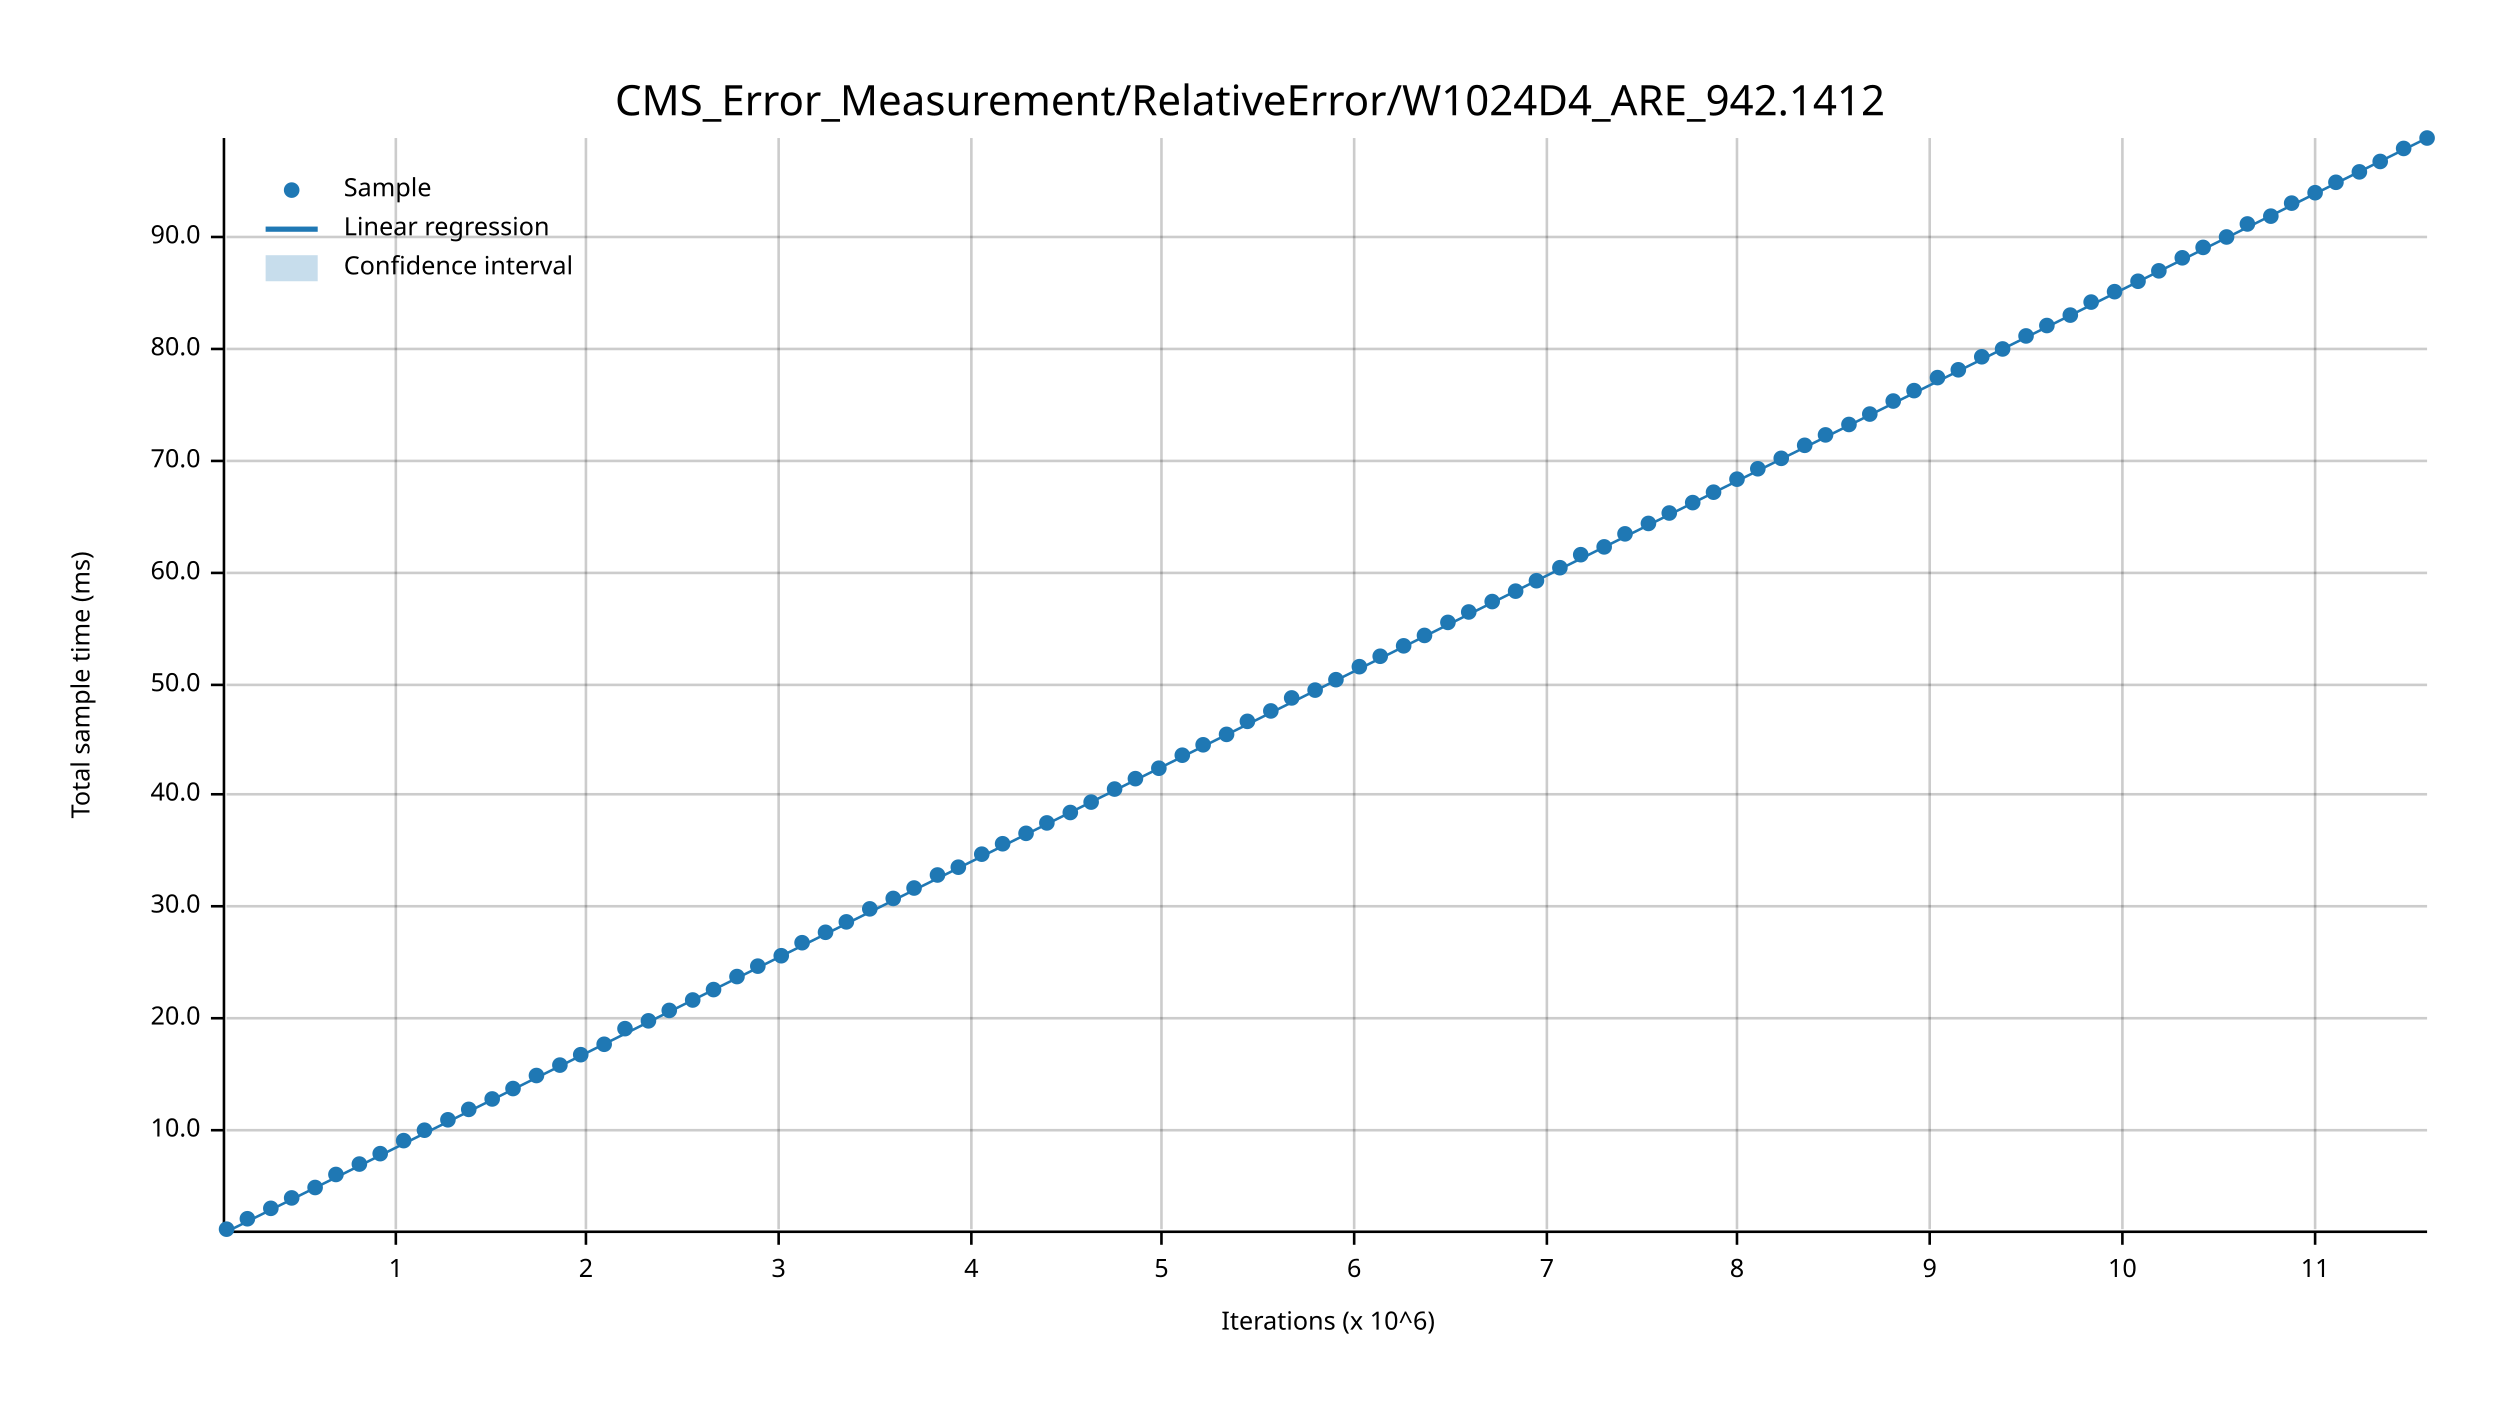
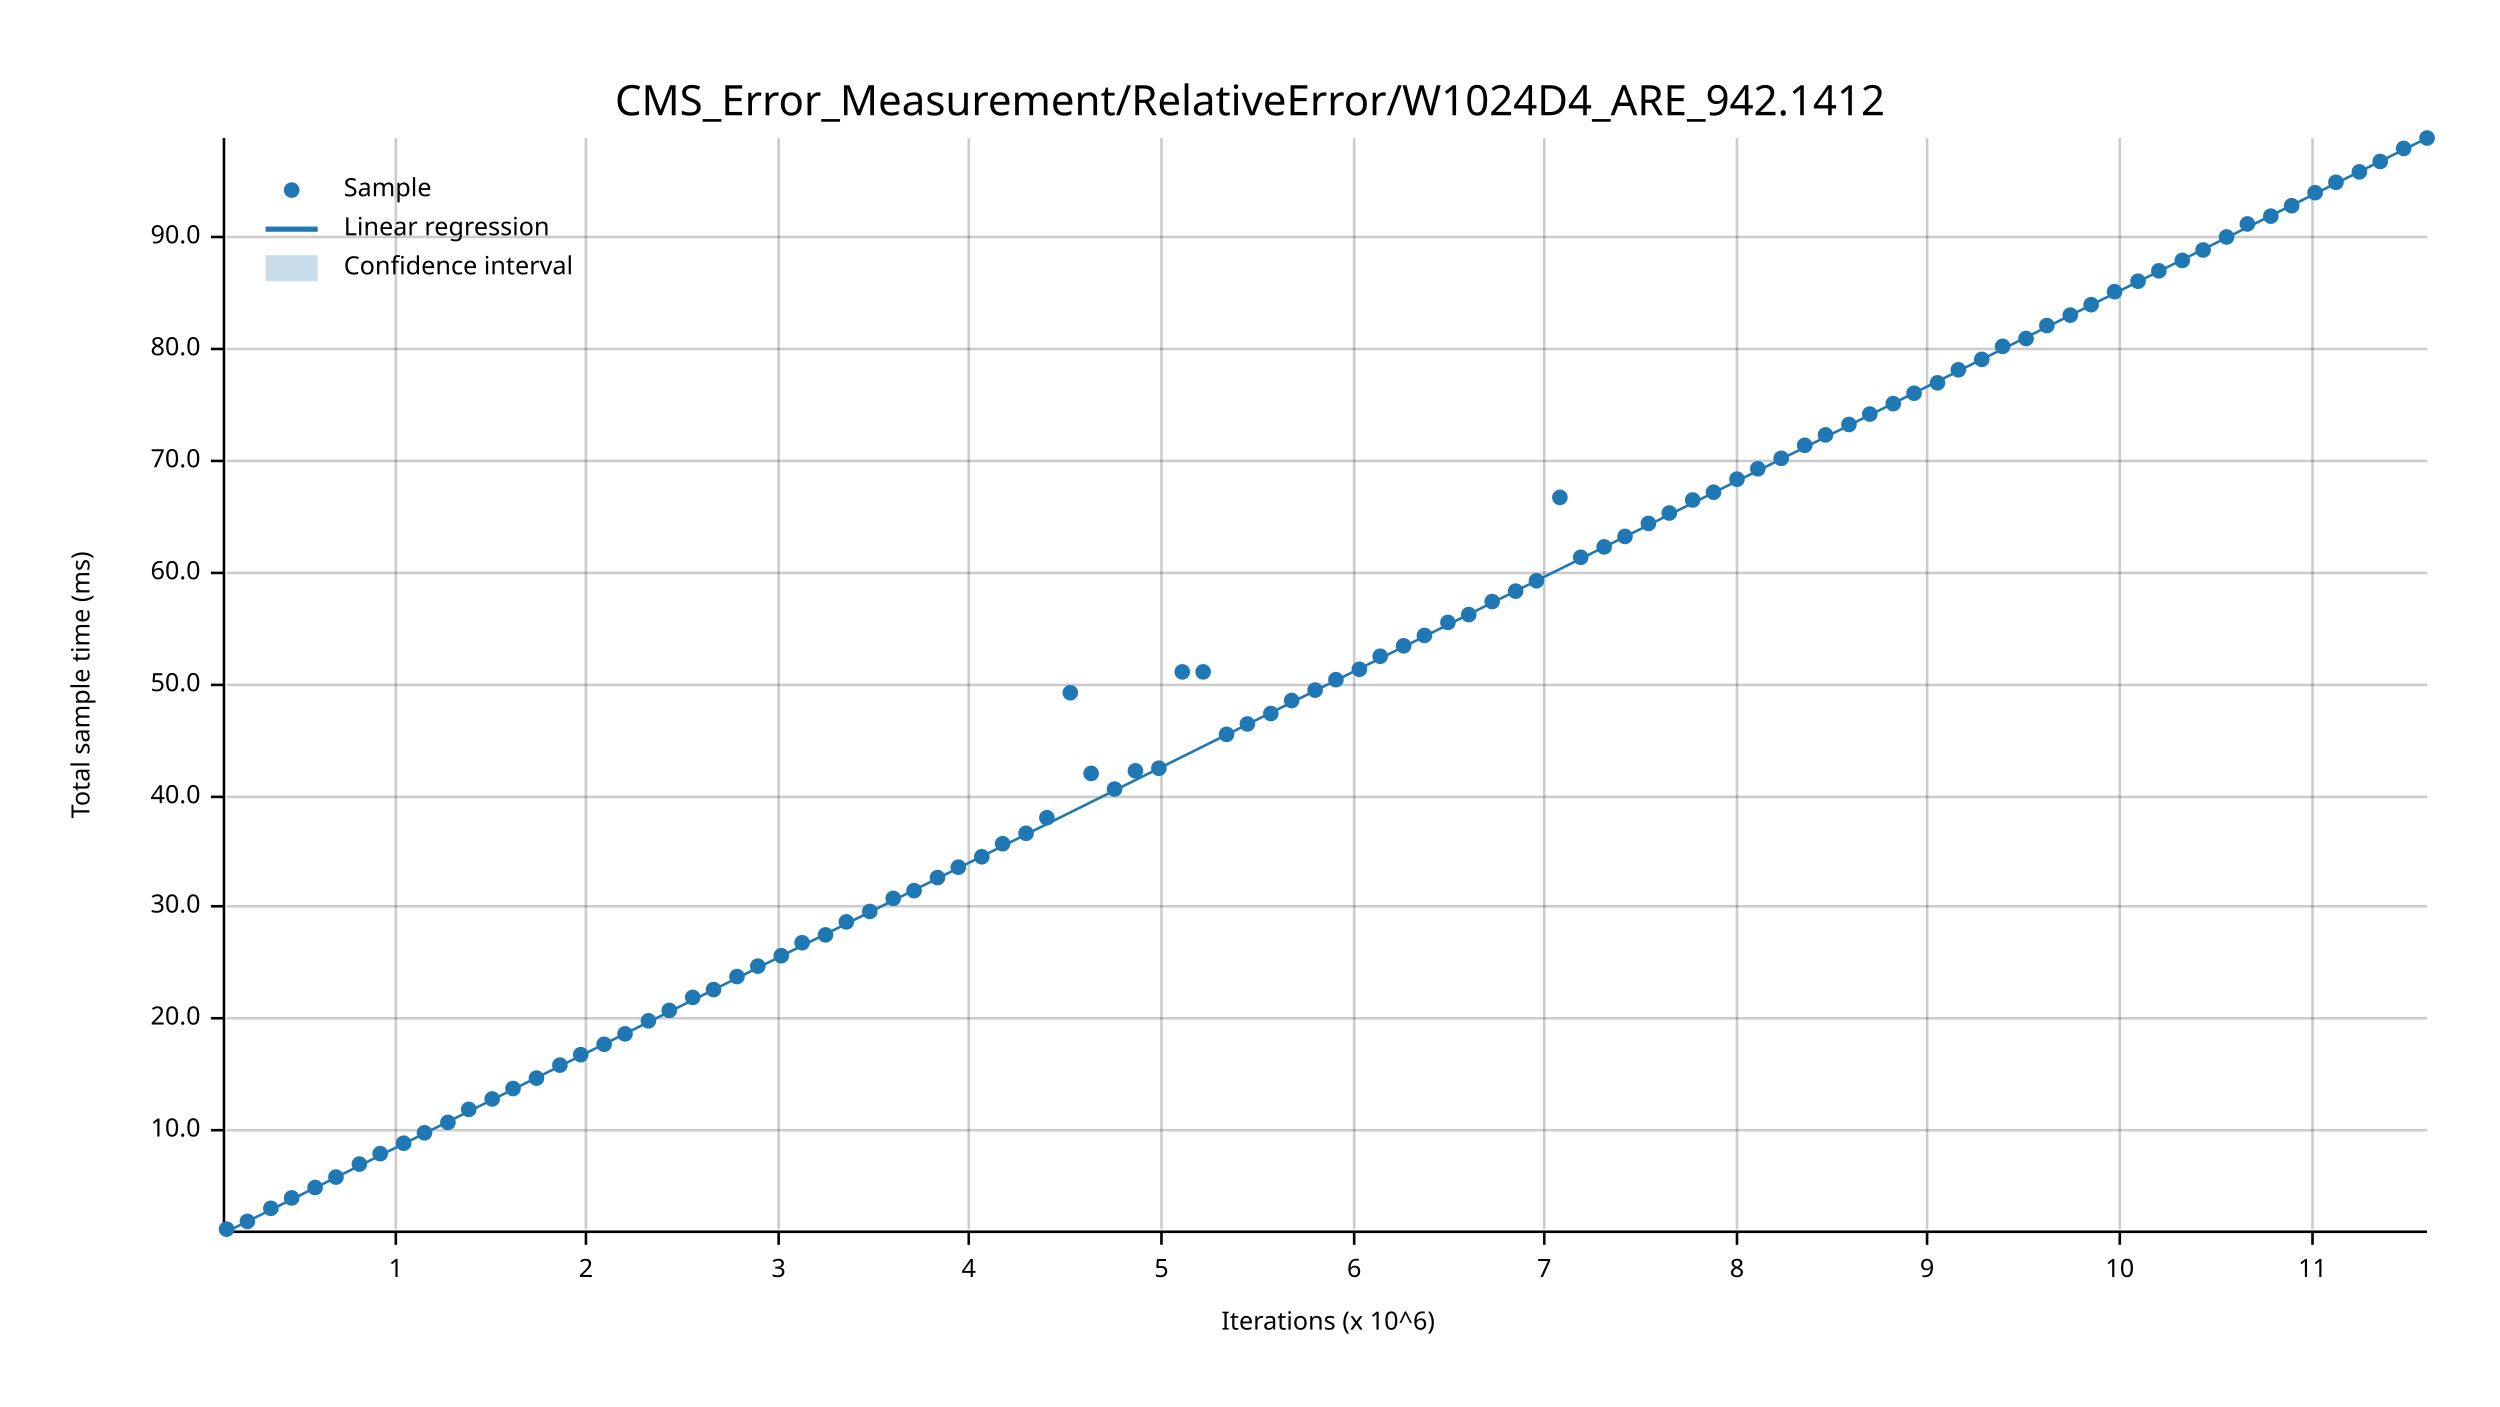
<svg xmlns="http://www.w3.org/2000/svg" width="960" height="540" viewBox="0 0 960 540">
  <text x="480" y="32" dy="0.76em" text-anchor="middle" font-family="sans-serif" font-size="16.129" opacity="1" fill="#000000">
CMS_Error_Measurement/RelativeError/W1024D4_ARE_942.1412
</text>
  <text x="27" y="263" dy="0.76em" text-anchor="middle" font-family="sans-serif" font-size="9.677" opacity="1" fill="#000000" transform="rotate(270, 27, 263)">
Total sample time (ms)
</text>
  <text x="510" y="513" dy="-0.5ex" text-anchor="middle" font-family="sans-serif" font-size="9.677" opacity="1" fill="#000000">
Iterations (x 10^6)
</text>
  <line opacity="0.2" stroke="#000000" stroke-width="1" x1="152" y1="472" x2="152" y2="53" />
  <line opacity="0.2" stroke="#000000" stroke-width="1" x1="225" y1="472" x2="225" y2="53" />
  <line opacity="0.2" stroke="#000000" stroke-width="1" x1="299" y1="472" x2="299" y2="53" />
-   <line opacity="0.2" stroke="#000000" stroke-width="1" x1="373" y1="472" x2="373" y2="53" />
+   <line opacity="0.2" stroke="#000000" stroke-width="1" x1="372" y1="472" x2="372" y2="53" />
  <line opacity="0.2" stroke="#000000" stroke-width="1" x1="446" y1="472" x2="446" y2="53" />
  <line opacity="0.2" stroke="#000000" stroke-width="1" x1="520" y1="472" x2="520" y2="53" />
-   <line opacity="0.2" stroke="#000000" stroke-width="1" x1="594" y1="472" x2="594" y2="53" />
+   <line opacity="0.2" stroke="#000000" stroke-width="1" x1="593" y1="472" x2="593" y2="53" />
  <line opacity="0.2" stroke="#000000" stroke-width="1" x1="667" y1="472" x2="667" y2="53" />
-   <line opacity="0.2" stroke="#000000" stroke-width="1" x1="741" y1="472" x2="741" y2="53" />
-   <line opacity="0.2" stroke="#000000" stroke-width="1" x1="815" y1="472" x2="815" y2="53" />
-   <line opacity="0.2" stroke="#000000" stroke-width="1" x1="889" y1="472" x2="889" y2="53" />
+   <line opacity="0.2" stroke="#000000" stroke-width="1" x1="740" y1="472" x2="740" y2="53" />
+   <line opacity="0.2" stroke="#000000" stroke-width="1" x1="814" y1="472" x2="814" y2="53" />
+   <line opacity="0.2" stroke="#000000" stroke-width="1" x1="888" y1="472" x2="888" y2="53" />
  <line opacity="0.2" stroke="#000000" stroke-width="1" x1="87" y1="434" x2="932" y2="434" />
  <line opacity="0.2" stroke="#000000" stroke-width="1" x1="87" y1="391" x2="932" y2="391" />
  <line opacity="0.2" stroke="#000000" stroke-width="1" x1="87" y1="348" x2="932" y2="348" />
-   <line opacity="0.2" stroke="#000000" stroke-width="1" x1="87" y1="305" x2="932" y2="305" />
+   <line opacity="0.2" stroke="#000000" stroke-width="1" x1="87" y1="306" x2="932" y2="306" />
  <line opacity="0.2" stroke="#000000" stroke-width="1" x1="87" y1="263" x2="932" y2="263" />
  <line opacity="0.2" stroke="#000000" stroke-width="1" x1="87" y1="220" x2="932" y2="220" />
  <line opacity="0.2" stroke="#000000" stroke-width="1" x1="87" y1="177" x2="932" y2="177" />
  <line opacity="0.2" stroke="#000000" stroke-width="1" x1="87" y1="134" x2="932" y2="134" />
  <line opacity="0.2" stroke="#000000" stroke-width="1" x1="87" y1="91" x2="932" y2="91" />
  <polyline fill="none" opacity="1" stroke="#000000" stroke-width="1" points="86,53 86,472 " />
  <text x="77" y="434" dy="0.5ex" text-anchor="end" font-family="sans-serif" font-size="9.677" opacity="1" fill="#000000">
10.0
</text>
  <polyline fill="none" opacity="1" stroke="#000000" stroke-width="1" points="81,434 86,434 " />
  <text x="77" y="391" dy="0.5ex" text-anchor="end" font-family="sans-serif" font-size="9.677" opacity="1" fill="#000000">
20.0
</text>
  <polyline fill="none" opacity="1" stroke="#000000" stroke-width="1" points="81,391 86,391 " />
  <text x="77" y="348" dy="0.5ex" text-anchor="end" font-family="sans-serif" font-size="9.677" opacity="1" fill="#000000">
30.0
</text>
  <polyline fill="none" opacity="1" stroke="#000000" stroke-width="1" points="81,348 86,348 " />
-   <text x="77" y="305" dy="0.5ex" text-anchor="end" font-family="sans-serif" font-size="9.677" opacity="1" fill="#000000">
+   <text x="77" y="306" dy="0.5ex" text-anchor="end" font-family="sans-serif" font-size="9.677" opacity="1" fill="#000000">
40.0
</text>
-   <polyline fill="none" opacity="1" stroke="#000000" stroke-width="1" points="81,305 86,305 " />
+   <polyline fill="none" opacity="1" stroke="#000000" stroke-width="1" points="81,306 86,306 " />
  <text x="77" y="263" dy="0.5ex" text-anchor="end" font-family="sans-serif" font-size="9.677" opacity="1" fill="#000000">
50.0
</text>
  <polyline fill="none" opacity="1" stroke="#000000" stroke-width="1" points="81,263 86,263 " />
  <text x="77" y="220" dy="0.5ex" text-anchor="end" font-family="sans-serif" font-size="9.677" opacity="1" fill="#000000">
60.0
</text>
  <polyline fill="none" opacity="1" stroke="#000000" stroke-width="1" points="81,220 86,220 " />
  <text x="77" y="177" dy="0.5ex" text-anchor="end" font-family="sans-serif" font-size="9.677" opacity="1" fill="#000000">
70.0
</text>
  <polyline fill="none" opacity="1" stroke="#000000" stroke-width="1" points="81,177 86,177 " />
  <text x="77" y="134" dy="0.5ex" text-anchor="end" font-family="sans-serif" font-size="9.677" opacity="1" fill="#000000">
80.0
</text>
  <polyline fill="none" opacity="1" stroke="#000000" stroke-width="1" points="81,134 86,134 " />
  <text x="77" y="91" dy="0.5ex" text-anchor="end" font-family="sans-serif" font-size="9.677" opacity="1" fill="#000000">
90.0
</text>
  <polyline fill="none" opacity="1" stroke="#000000" stroke-width="1" points="81,91 86,91 " />
  <polyline fill="none" opacity="1" stroke="#000000" stroke-width="1" points="87,473 932,473 " />
  <text x="152" y="483" dy="0.76em" text-anchor="middle" font-family="sans-serif" font-size="9.677" opacity="1" fill="#000000">
1
</text>
  <polyline fill="none" opacity="1" stroke="#000000" stroke-width="1" points="152,473 152,478 " />
  <text x="225" y="483" dy="0.76em" text-anchor="middle" font-family="sans-serif" font-size="9.677" opacity="1" fill="#000000">
2
</text>
  <polyline fill="none" opacity="1" stroke="#000000" stroke-width="1" points="225,473 225,478 " />
  <text x="299" y="483" dy="0.76em" text-anchor="middle" font-family="sans-serif" font-size="9.677" opacity="1" fill="#000000">
3
</text>
  <polyline fill="none" opacity="1" stroke="#000000" stroke-width="1" points="299,473 299,478 " />
-   <text x="373" y="483" dy="0.76em" text-anchor="middle" font-family="sans-serif" font-size="9.677" opacity="1" fill="#000000">
+   <text x="372" y="483" dy="0.76em" text-anchor="middle" font-family="sans-serif" font-size="9.677" opacity="1" fill="#000000">
4
</text>
-   <polyline fill="none" opacity="1" stroke="#000000" stroke-width="1" points="373,473 373,478 " />
+   <polyline fill="none" opacity="1" stroke="#000000" stroke-width="1" points="372,473 372,478 " />
  <text x="446" y="483" dy="0.76em" text-anchor="middle" font-family="sans-serif" font-size="9.677" opacity="1" fill="#000000">
5
</text>
  <polyline fill="none" opacity="1" stroke="#000000" stroke-width="1" points="446,473 446,478 " />
  <text x="520" y="483" dy="0.76em" text-anchor="middle" font-family="sans-serif" font-size="9.677" opacity="1" fill="#000000">
6
</text>
  <polyline fill="none" opacity="1" stroke="#000000" stroke-width="1" points="520,473 520,478 " />
-   <text x="594" y="483" dy="0.76em" text-anchor="middle" font-family="sans-serif" font-size="9.677" opacity="1" fill="#000000">
+   <text x="593" y="483" dy="0.76em" text-anchor="middle" font-family="sans-serif" font-size="9.677" opacity="1" fill="#000000">
7
</text>
-   <polyline fill="none" opacity="1" stroke="#000000" stroke-width="1" points="594,473 594,478 " />
+   <polyline fill="none" opacity="1" stroke="#000000" stroke-width="1" points="593,473 593,478 " />
  <text x="667" y="483" dy="0.76em" text-anchor="middle" font-family="sans-serif" font-size="9.677" opacity="1" fill="#000000">
8
</text>
  <polyline fill="none" opacity="1" stroke="#000000" stroke-width="1" points="667,473 667,478 " />
-   <text x="741" y="483" dy="0.76em" text-anchor="middle" font-family="sans-serif" font-size="9.677" opacity="1" fill="#000000">
+   <text x="740" y="483" dy="0.76em" text-anchor="middle" font-family="sans-serif" font-size="9.677" opacity="1" fill="#000000">
9
</text>
-   <polyline fill="none" opacity="1" stroke="#000000" stroke-width="1" points="741,473 741,478 " />
-   <text x="815" y="483" dy="0.76em" text-anchor="middle" font-family="sans-serif" font-size="9.677" opacity="1" fill="#000000">
+   <polyline fill="none" opacity="1" stroke="#000000" stroke-width="1" points="740,473 740,478 " />
+   <text x="814" y="483" dy="0.76em" text-anchor="middle" font-family="sans-serif" font-size="9.677" opacity="1" fill="#000000">
10
</text>
-   <polyline fill="none" opacity="1" stroke="#000000" stroke-width="1" points="815,473 815,478 " />
-   <text x="889" y="483" dy="0.76em" text-anchor="middle" font-family="sans-serif" font-size="9.677" opacity="1" fill="#000000">
+   <polyline fill="none" opacity="1" stroke="#000000" stroke-width="1" points="814,473 814,478 " />
+   <text x="888" y="483" dy="0.76em" text-anchor="middle" font-family="sans-serif" font-size="9.677" opacity="1" fill="#000000">
11
</text>
-   <polyline fill="none" opacity="1" stroke="#000000" stroke-width="1" points="889,473 889,478 " />
+   <polyline fill="none" opacity="1" stroke="#000000" stroke-width="1" points="888,473 888,478 " />
  <circle cx="87" cy="472" r="3" opacity="1" fill="#1F78B4" stroke="none" stroke-width="1" />
-   <circle cx="95" cy="468" r="3" opacity="1" fill="#1F78B4" stroke="none" stroke-width="1" />
+   <circle cx="95" cy="469" r="3" opacity="1" fill="#1F78B4" stroke="none" stroke-width="1" />
  <circle cx="104" cy="464" r="3" opacity="1" fill="#1F78B4" stroke="none" stroke-width="1" />
  <circle cx="112" cy="460" r="3" opacity="1" fill="#1F78B4" stroke="none" stroke-width="1" />
  <circle cx="121" cy="456" r="3" opacity="1" fill="#1F78B4" stroke="none" stroke-width="1" />
-   <circle cx="129" cy="451" r="3" opacity="1" fill="#1F78B4" stroke="none" stroke-width="1" />
+   <circle cx="129" cy="452" r="3" opacity="1" fill="#1F78B4" stroke="none" stroke-width="1" />
  <circle cx="138" cy="447" r="3" opacity="1" fill="#1F78B4" stroke="none" stroke-width="1" />
  <circle cx="146" cy="443" r="3" opacity="1" fill="#1F78B4" stroke="none" stroke-width="1" />
-   <circle cx="155" cy="438" r="3" opacity="1" fill="#1F78B4" stroke="none" stroke-width="1" />
-   <circle cx="163" cy="434" r="3" opacity="1" fill="#1F78B4" stroke="none" stroke-width="1" />
-   <circle cx="172" cy="430" r="3" opacity="1" fill="#1F78B4" stroke="none" stroke-width="1" />
+   <circle cx="155" cy="439" r="3" opacity="1" fill="#1F78B4" stroke="none" stroke-width="1" />
+   <circle cx="163" cy="435" r="3" opacity="1" fill="#1F78B4" stroke="none" stroke-width="1" />
+   <circle cx="172" cy="431" r="3" opacity="1" fill="#1F78B4" stroke="none" stroke-width="1" />
  <circle cx="180" cy="426" r="3" opacity="1" fill="#1F78B4" stroke="none" stroke-width="1" />
  <circle cx="189" cy="422" r="3" opacity="1" fill="#1F78B4" stroke="none" stroke-width="1" />
  <circle cx="197" cy="418" r="3" opacity="1" fill="#1F78B4" stroke="none" stroke-width="1" />
-   <circle cx="206" cy="413" r="3" opacity="1" fill="#1F78B4" stroke="none" stroke-width="1" />
+   <circle cx="206" cy="414" r="3" opacity="1" fill="#1F78B4" stroke="none" stroke-width="1" />
  <circle cx="215" cy="409" r="3" opacity="1" fill="#1F78B4" stroke="none" stroke-width="1" />
  <circle cx="223" cy="405" r="3" opacity="1" fill="#1F78B4" stroke="none" stroke-width="1" />
  <circle cx="232" cy="401" r="3" opacity="1" fill="#1F78B4" stroke="none" stroke-width="1" />
-   <circle cx="240" cy="395" r="3" opacity="1" fill="#1F78B4" stroke="none" stroke-width="1" />
+   <circle cx="240" cy="397" r="3" opacity="1" fill="#1F78B4" stroke="none" stroke-width="1" />
  <circle cx="249" cy="392" r="3" opacity="1" fill="#1F78B4" stroke="none" stroke-width="1" />
  <circle cx="257" cy="388" r="3" opacity="1" fill="#1F78B4" stroke="none" stroke-width="1" />
-   <circle cx="266" cy="384" r="3" opacity="1" fill="#1F78B4" stroke="none" stroke-width="1" />
+   <circle cx="266" cy="383" r="3" opacity="1" fill="#1F78B4" stroke="none" stroke-width="1" />
  <circle cx="274" cy="380" r="3" opacity="1" fill="#1F78B4" stroke="none" stroke-width="1" />
  <circle cx="283" cy="375" r="3" opacity="1" fill="#1F78B4" stroke="none" stroke-width="1" />
  <circle cx="291" cy="371" r="3" opacity="1" fill="#1F78B4" stroke="none" stroke-width="1" />
  <circle cx="300" cy="367" r="3" opacity="1" fill="#1F78B4" stroke="none" stroke-width="1" />
  <circle cx="308" cy="362" r="3" opacity="1" fill="#1F78B4" stroke="none" stroke-width="1" />
-   <circle cx="317" cy="358" r="3" opacity="1" fill="#1F78B4" stroke="none" stroke-width="1" />
+   <circle cx="317" cy="359" r="3" opacity="1" fill="#1F78B4" stroke="none" stroke-width="1" />
  <circle cx="325" cy="354" r="3" opacity="1" fill="#1F78B4" stroke="none" stroke-width="1" />
-   <circle cx="334" cy="349" r="3" opacity="1" fill="#1F78B4" stroke="none" stroke-width="1" />
+   <circle cx="334" cy="350" r="3" opacity="1" fill="#1F78B4" stroke="none" stroke-width="1" />
  <circle cx="343" cy="345" r="3" opacity="1" fill="#1F78B4" stroke="none" stroke-width="1" />
-   <circle cx="351" cy="341" r="3" opacity="1" fill="#1F78B4" stroke="none" stroke-width="1" />
-   <circle cx="360" cy="336" r="3" opacity="1" fill="#1F78B4" stroke="none" stroke-width="1" />
+   <circle cx="351" cy="342" r="3" opacity="1" fill="#1F78B4" stroke="none" stroke-width="1" />
+   <circle cx="360" cy="337" r="3" opacity="1" fill="#1F78B4" stroke="none" stroke-width="1" />
  <circle cx="368" cy="333" r="3" opacity="1" fill="#1F78B4" stroke="none" stroke-width="1" />
-   <circle cx="377" cy="328" r="3" opacity="1" fill="#1F78B4" stroke="none" stroke-width="1" />
+   <circle cx="377" cy="329" r="3" opacity="1" fill="#1F78B4" stroke="none" stroke-width="1" />
  <circle cx="385" cy="324" r="3" opacity="1" fill="#1F78B4" stroke="none" stroke-width="1" />
  <circle cx="394" cy="320" r="3" opacity="1" fill="#1F78B4" stroke="none" stroke-width="1" />
-   <circle cx="402" cy="316" r="3" opacity="1" fill="#1F78B4" stroke="none" stroke-width="1" />
-   <circle cx="411" cy="312" r="3" opacity="1" fill="#1F78B4" stroke="none" stroke-width="1" />
-   <circle cx="419" cy="308" r="3" opacity="1" fill="#1F78B4" stroke="none" stroke-width="1" />
+   <circle cx="402" cy="314" r="3" opacity="1" fill="#1F78B4" stroke="none" stroke-width="1" />
+   <circle cx="411" cy="266" r="3" opacity="1" fill="#1F78B4" stroke="none" stroke-width="1" />
+   <circle cx="419" cy="297" r="3" opacity="1" fill="#1F78B4" stroke="none" stroke-width="1" />
  <circle cx="428" cy="303" r="3" opacity="1" fill="#1F78B4" stroke="none" stroke-width="1" />
-   <circle cx="436" cy="299" r="3" opacity="1" fill="#1F78B4" stroke="none" stroke-width="1" />
+   <circle cx="436" cy="296" r="3" opacity="1" fill="#1F78B4" stroke="none" stroke-width="1" />
  <circle cx="445" cy="295" r="3" opacity="1" fill="#1F78B4" stroke="none" stroke-width="1" />
-   <circle cx="454" cy="290" r="3" opacity="1" fill="#1F78B4" stroke="none" stroke-width="1" />
-   <circle cx="462" cy="286" r="3" opacity="1" fill="#1F78B4" stroke="none" stroke-width="1" />
+   <circle cx="454" cy="258" r="3" opacity="1" fill="#1F78B4" stroke="none" stroke-width="1" />
+   <circle cx="462" cy="258" r="3" opacity="1" fill="#1F78B4" stroke="none" stroke-width="1" />
  <circle cx="471" cy="282" r="3" opacity="1" fill="#1F78B4" stroke="none" stroke-width="1" />
-   <circle cx="479" cy="277" r="3" opacity="1" fill="#1F78B4" stroke="none" stroke-width="1" />
-   <circle cx="488" cy="273" r="3" opacity="1" fill="#1F78B4" stroke="none" stroke-width="1" />
-   <circle cx="496" cy="268" r="3" opacity="1" fill="#1F78B4" stroke="none" stroke-width="1" />
+   <circle cx="479" cy="278" r="3" opacity="1" fill="#1F78B4" stroke="none" stroke-width="1" />
+   <circle cx="488" cy="274" r="3" opacity="1" fill="#1F78B4" stroke="none" stroke-width="1" />
+   <circle cx="496" cy="269" r="3" opacity="1" fill="#1F78B4" stroke="none" stroke-width="1" />
  <circle cx="505" cy="265" r="3" opacity="1" fill="#1F78B4" stroke="none" stroke-width="1" />
  <circle cx="513" cy="261" r="3" opacity="1" fill="#1F78B4" stroke="none" stroke-width="1" />
-   <circle cx="522" cy="256" r="3" opacity="1" fill="#1F78B4" stroke="none" stroke-width="1" />
+   <circle cx="522" cy="257" r="3" opacity="1" fill="#1F78B4" stroke="none" stroke-width="1" />
  <circle cx="530" cy="252" r="3" opacity="1" fill="#1F78B4" stroke="none" stroke-width="1" />
  <circle cx="539" cy="248" r="3" opacity="1" fill="#1F78B4" stroke="none" stroke-width="1" />
  <circle cx="547" cy="244" r="3" opacity="1" fill="#1F78B4" stroke="none" stroke-width="1" />
  <circle cx="556" cy="239" r="3" opacity="1" fill="#1F78B4" stroke="none" stroke-width="1" />
-   <circle cx="564" cy="235" r="3" opacity="1" fill="#1F78B4" stroke="none" stroke-width="1" />
+   <circle cx="564" cy="236" r="3" opacity="1" fill="#1F78B4" stroke="none" stroke-width="1" />
  <circle cx="573" cy="231" r="3" opacity="1" fill="#1F78B4" stroke="none" stroke-width="1" />
  <circle cx="582" cy="227" r="3" opacity="1" fill="#1F78B4" stroke="none" stroke-width="1" />
  <circle cx="590" cy="223" r="3" opacity="1" fill="#1F78B4" stroke="none" stroke-width="1" />
-   <circle cx="599" cy="218" r="3" opacity="1" fill="#1F78B4" stroke="none" stroke-width="1" />
-   <circle cx="607" cy="213" r="3" opacity="1" fill="#1F78B4" stroke="none" stroke-width="1" />
+   <circle cx="599" cy="191" r="3" opacity="1" fill="#1F78B4" stroke="none" stroke-width="1" />
+   <circle cx="607" cy="214" r="3" opacity="1" fill="#1F78B4" stroke="none" stroke-width="1" />
  <circle cx="616" cy="210" r="3" opacity="1" fill="#1F78B4" stroke="none" stroke-width="1" />
-   <circle cx="624" cy="205" r="3" opacity="1" fill="#1F78B4" stroke="none" stroke-width="1" />
+   <circle cx="624" cy="206" r="3" opacity="1" fill="#1F78B4" stroke="none" stroke-width="1" />
  <circle cx="633" cy="201" r="3" opacity="1" fill="#1F78B4" stroke="none" stroke-width="1" />
  <circle cx="641" cy="197" r="3" opacity="1" fill="#1F78B4" stroke="none" stroke-width="1" />
-   <circle cx="650" cy="193" r="3" opacity="1" fill="#1F78B4" stroke="none" stroke-width="1" />
+   <circle cx="650" cy="192" r="3" opacity="1" fill="#1F78B4" stroke="none" stroke-width="1" />
  <circle cx="658" cy="189" r="3" opacity="1" fill="#1F78B4" stroke="none" stroke-width="1" />
  <circle cx="667" cy="184" r="3" opacity="1" fill="#1F78B4" stroke="none" stroke-width="1" />
  <circle cx="675" cy="180" r="3" opacity="1" fill="#1F78B4" stroke="none" stroke-width="1" />
  <circle cx="684" cy="176" r="3" opacity="1" fill="#1F78B4" stroke="none" stroke-width="1" />
  <circle cx="693" cy="171" r="3" opacity="1" fill="#1F78B4" stroke="none" stroke-width="1" />
  <circle cx="701" cy="167" r="3" opacity="1" fill="#1F78B4" stroke="none" stroke-width="1" />
  <circle cx="710" cy="163" r="3" opacity="1" fill="#1F78B4" stroke="none" stroke-width="1" />
  <circle cx="718" cy="159" r="3" opacity="1" fill="#1F78B4" stroke="none" stroke-width="1" />
-   <circle cx="727" cy="154" r="3" opacity="1" fill="#1F78B4" stroke="none" stroke-width="1" />
-   <circle cx="735" cy="150" r="3" opacity="1" fill="#1F78B4" stroke="none" stroke-width="1" />
-   <circle cx="744" cy="145" r="3" opacity="1" fill="#1F78B4" stroke="none" stroke-width="1" />
+   <circle cx="727" cy="155" r="3" opacity="1" fill="#1F78B4" stroke="none" stroke-width="1" />
+   <circle cx="735" cy="151" r="3" opacity="1" fill="#1F78B4" stroke="none" stroke-width="1" />
+   <circle cx="744" cy="147" r="3" opacity="1" fill="#1F78B4" stroke="none" stroke-width="1" />
  <circle cx="752" cy="142" r="3" opacity="1" fill="#1F78B4" stroke="none" stroke-width="1" />
-   <circle cx="761" cy="137" r="3" opacity="1" fill="#1F78B4" stroke="none" stroke-width="1" />
-   <circle cx="769" cy="134" r="3" opacity="1" fill="#1F78B4" stroke="none" stroke-width="1" />
-   <circle cx="778" cy="129" r="3" opacity="1" fill="#1F78B4" stroke="none" stroke-width="1" />
+   <circle cx="761" cy="138" r="3" opacity="1" fill="#1F78B4" stroke="none" stroke-width="1" />
+   <circle cx="769" cy="133" r="3" opacity="1" fill="#1F78B4" stroke="none" stroke-width="1" />
+   <circle cx="778" cy="130" r="3" opacity="1" fill="#1F78B4" stroke="none" stroke-width="1" />
  <circle cx="786" cy="125" r="3" opacity="1" fill="#1F78B4" stroke="none" stroke-width="1" />
  <circle cx="795" cy="121" r="3" opacity="1" fill="#1F78B4" stroke="none" stroke-width="1" />
-   <circle cx="803" cy="116" r="3" opacity="1" fill="#1F78B4" stroke="none" stroke-width="1" />
+   <circle cx="803" cy="117" r="3" opacity="1" fill="#1F78B4" stroke="none" stroke-width="1" />
  <circle cx="812" cy="112" r="3" opacity="1" fill="#1F78B4" stroke="none" stroke-width="1" />
  <circle cx="821" cy="108" r="3" opacity="1" fill="#1F78B4" stroke="none" stroke-width="1" />
  <circle cx="829" cy="104" r="3" opacity="1" fill="#1F78B4" stroke="none" stroke-width="1" />
-   <circle cx="838" cy="99" r="3" opacity="1" fill="#1F78B4" stroke="none" stroke-width="1" />
-   <circle cx="846" cy="95" r="3" opacity="1" fill="#1F78B4" stroke="none" stroke-width="1" />
+   <circle cx="838" cy="100" r="3" opacity="1" fill="#1F78B4" stroke="none" stroke-width="1" />
+   <circle cx="846" cy="96" r="3" opacity="1" fill="#1F78B4" stroke="none" stroke-width="1" />
  <circle cx="855" cy="91" r="3" opacity="1" fill="#1F78B4" stroke="none" stroke-width="1" />
  <circle cx="863" cy="86" r="3" opacity="1" fill="#1F78B4" stroke="none" stroke-width="1" />
  <circle cx="872" cy="83" r="3" opacity="1" fill="#1F78B4" stroke="none" stroke-width="1" />
-   <circle cx="880" cy="78" r="3" opacity="1" fill="#1F78B4" stroke="none" stroke-width="1" />
+   <circle cx="880" cy="79" r="3" opacity="1" fill="#1F78B4" stroke="none" stroke-width="1" />
  <circle cx="889" cy="74" r="3" opacity="1" fill="#1F78B4" stroke="none" stroke-width="1" />
  <circle cx="897" cy="70" r="3" opacity="1" fill="#1F78B4" stroke="none" stroke-width="1" />
  <circle cx="906" cy="66" r="3" opacity="1" fill="#1F78B4" stroke="none" stroke-width="1" />
  <circle cx="914" cy="62" r="3" opacity="1" fill="#1F78B4" stroke="none" stroke-width="1" />
  <circle cx="923" cy="57" r="3" opacity="1" fill="#1F78B4" stroke="none" stroke-width="1" />
  <circle cx="932" cy="53" r="3" opacity="1" fill="#1F78B4" stroke="none" stroke-width="1" />
  <polyline fill="none" opacity="1" stroke="#1F78B4" stroke-width="1" points="87,473 932,53 " />
  <polygon opacity="0.25" fill="#1F78B4" points="87,473 932,53 932,53 " />
  <text x="132" y="68" dy="0.76em" text-anchor="start" font-family="sans-serif" font-size="9.677" opacity="1" fill="#000000">
Sample
</text>
  <text x="132" y="83" dy="0.76em" text-anchor="start" font-family="sans-serif" font-size="9.677" opacity="1" fill="#000000">
Linear regression
</text>
  <text x="132" y="98" dy="0.76em" text-anchor="start" font-family="sans-serif" font-size="9.677" opacity="1" fill="#000000">
Confidence interval
</text>
  <circle cx="112" cy="73" r="3" opacity="1" fill="#1F78B4" stroke="none" stroke-width="1" />
  <polyline fill="none" opacity="1" stroke="#1F78B4" stroke-width="2" points="102,88 122,88 " />
  <rect x="102" y="98" width="20" height="10" opacity="0.25" fill="#1F78B4" stroke="none" />
</svg>
